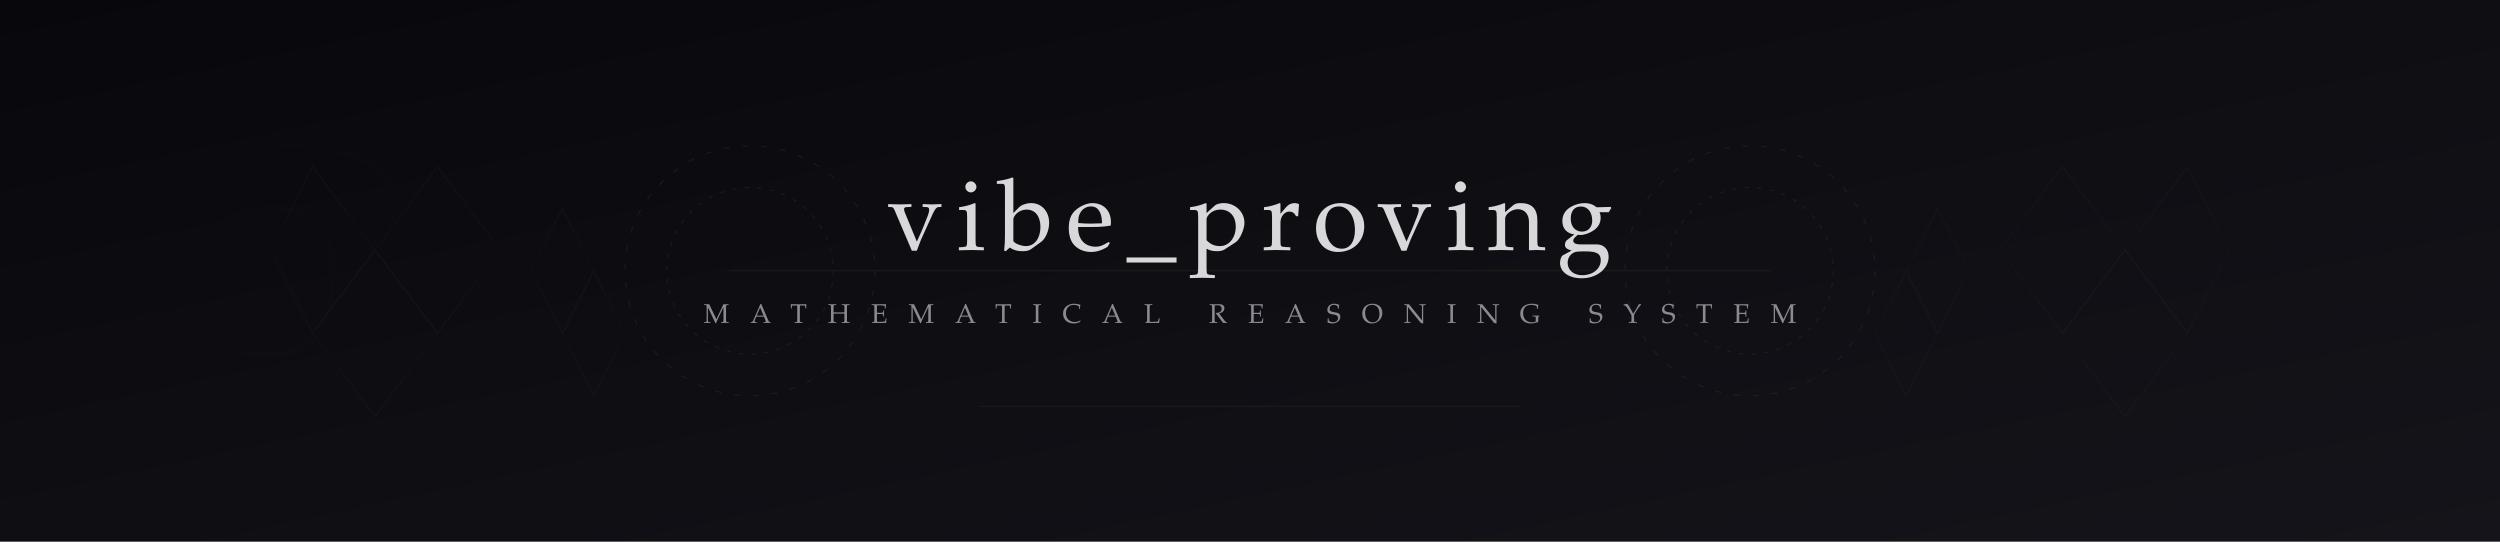
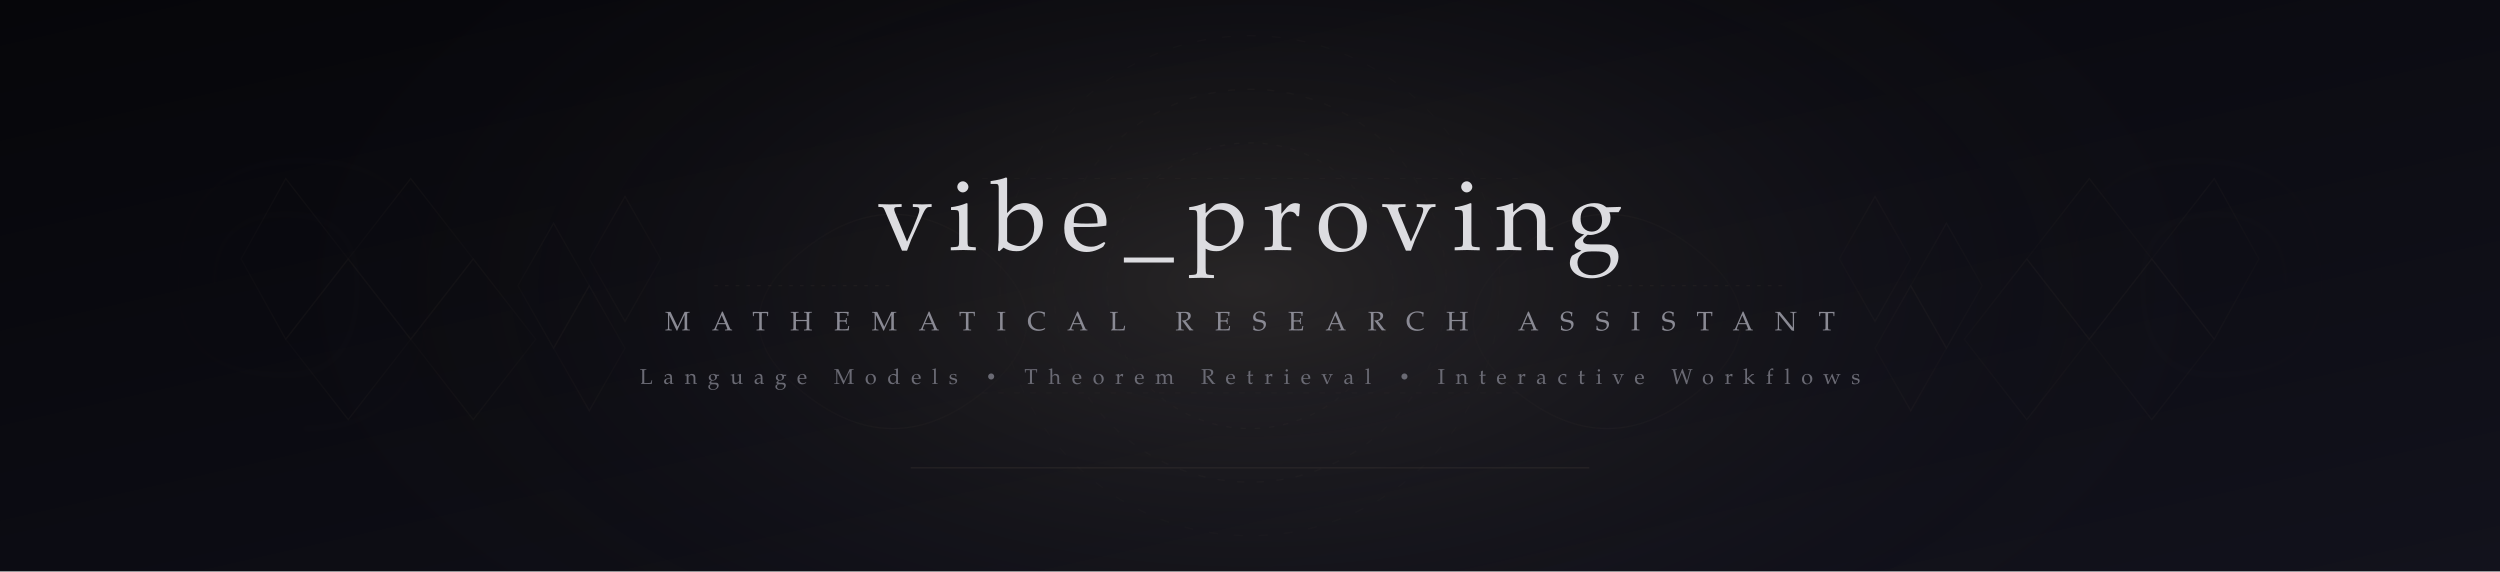
- <svg xmlns="http://www.w3.org/2000/svg" width="1200" height="260">
+ <svg xmlns="http://www.w3.org/2000/svg" width="1400" height="320">
  <defs>
    <linearGradient id="bg" x1="0%" y1="0%" x2="100%" y2="100%">
-       <stop offset="0%" style="stop-color:#08080c;stop-opacity:1" />
-       <stop offset="100%" style="stop-color:#14141a;stop-opacity:1" />
+       <stop offset="0%" style="stop-color:#06060a;stop-opacity:1" />
+       <stop offset="100%" style="stop-color:#12121c;stop-opacity:1" />
    </linearGradient>
    <linearGradient id="gold" x1="0%" y1="0%" x2="100%" y2="0%">
-       <stop offset="0%" style="stop-color:#8b7355;stop-opacity:0.3" />
-       <stop offset="50%" style="stop-color:#b8986f;stop-opacity:0.5" />
-       <stop offset="100%" style="stop-color:#8b7355;stop-opacity:0.3" />
+       <stop offset="0%" style="stop-color:#7a654d;stop-opacity:0.25" />
+       <stop offset="50%" style="stop-color:#a89070;stop-opacity:0.45" />
+       <stop offset="100%" style="stop-color:#7a654d;stop-opacity:0.25" />
    </linearGradient>
+     <radialGradient id="glow" cx="50%" cy="50%">
+       <stop offset="0%" style="stop-color:#c8b896;stop-opacity:0.15" />
+       <stop offset="100%" style="stop-color:#06060a;stop-opacity:0" />
+     </radialGradient>
    <filter id="blur">
-       <feGaussianBlur in="SourceGraphic" stdDeviation="1.2" />
+       <feGaussianBlur in="SourceGraphic" stdDeviation="1.5" />
    </filter>
  </defs>
-   <rect width="1200" height="260" fill="url(#bg)" />
-   <g opacity="0.08" stroke="url(#gold)" fill="none" stroke-width="0.6">
-     <path d="M 150,80 L 180,120 L 150,160 L 130,120 Z" />
-     <path d="M 180,120 L 210,160 L 180,200 L 150,160 Z" />
-     <path d="M 210,80 L 240,120 L 210,160 L 180,120 Z" />
-     <path d="M 270,100 L 285,130 L 270,160 L 255,130 Z" />
-     <path d="M 285,130 L 300,160 L 285,190 L 270,160 Z" />
-     <path d="M 1050,80 L 1020,120 L 1050,160 L 1070,120 Z" />
-     <path d="M 1020,120 L 990,160 L 1020,200 L 1050,160 Z" />
-     <path d="M 990,80 L 960,120 L 990,160 L 1020,120 Z" />
-     <path d="M 930,100 L 915,130 L 930,160 L 945,130 Z" />
-     <path d="M 915,130 L 900,160 L 915,190 L 930,160 Z" />
+   <rect width="1400" height="320" fill="url(#bg)" />
+   <ellipse cx="700" cy="160" rx="600" ry="300" fill="url(#glow)" />
+   <g opacity="0.10" stroke="url(#gold)" fill="none" stroke-width="0.7">
+     <path d="M 160,100 L 195,145 L 160,190 L 135,145 Z" />
+     <path d="M 195,145 L 230,190 L 195,235 L 160,190 Z" />
+     <path d="M 230,100 L 265,145 L 230,190 L 195,145 Z" />
+     <path d="M 265,145 L 300,190 L 265,235 L 230,190 Z" />
+     <path d="M 310,125 L 330,160 L 310,195 L 290,160 Z" />
+     <path d="M 330,160 L 350,195 L 330,230 L 310,195 Z" />
+     <path d="M 350,110 L 370,145 L 350,180 L 330,145 Z" />
+     <path d="M 450,140 Q 500,100 550,140 Q 600,180 550,220 Q 500,260 450,220 Q 400,180 450,140" />
+     <circle cx="700" cy="160" r="80" stroke-dasharray="3,5" />
+     <circle cx="700" cy="160" r="110" stroke-dasharray="4,7" />
+     <circle cx="700" cy="160" r="140" stroke-dasharray="5,9" opacity="0.6" />
+     <path d="M 850,140 Q 900,100 950,140 Q 1000,180 950,220 Q 900,260 850,220 Q 800,180 850,140" />
+     <path d="M 1240,100 L 1205,145 L 1240,190 L 1265,145 Z" />
+     <path d="M 1205,145 L 1170,190 L 1205,235 L 1240,190 Z" />
+     <path d="M 1170,100 L 1135,145 L 1170,190 L 1205,145 Z" />
+     <path d="M 1135,145 L 1100,190 L 1135,235 L 1170,190 Z" />
+     <path d="M 1090,125 L 1070,160 L 1090,195 L 1110,160 Z" />
+     <path d="M 1070,160 L 1050,195 L 1070,230 L 1090,195 Z" />
+     <path d="M 1050,110 L 1030,145 L 1050,180 L 1070,145 Z" />
  </g>
-   <g opacity="0.05" stroke="url(#gold)" fill="none" stroke-width="0.8">
-     <path d="M 100,130 Q 100,100 130,100 Q 160,100 160,130 Q 160,170 130,170 Q 80,170 80,130 Q 80,70 140,70 Q 200,70 200,130" filter="url(#blur)" />
+   <g opacity="0.06" stroke="url(#gold)" fill="none" stroke-width="1.0" filter="url(#blur)">
+     <path d="M 120,160 Q 120,120 160,120 Q 200,120 200,160 Q 200,210 160,210 Q 100,210 100,160 Q 100,90 170,90 Q 240,90 240,160 Q 240,240 170,240" />
+     <path d="M 1280,160 Q 1280,120 1240,120 Q 1200,120 1200,160 Q 1200,210 1240,210 Q 1300,210 1300,160 Q 1300,90 1230,90 Q 1160,90 1160,160" />
  </g>
-   <g opacity="0.12" stroke="#9a8869" fill="none" stroke-width="0.5">
-     <circle cx="360" cy="130" r="40" stroke-dasharray="2,4" />
-     <circle cx="360" cy="130" r="60" stroke-dasharray="3,6" />
-     <circle cx="840" cy="130" r="40" stroke-dasharray="2,4" />
-     <circle cx="840" cy="130" r="60" stroke-dasharray="3,6" />
+   <g opacity="0.08" stroke="#a89070" fill="none" stroke-width="0.5">
+     <line x1="400" y1="160" x2="500" y2="160" stroke-dasharray="2,4" />
+     <line x1="900" y1="160" x2="1000" y2="160" stroke-dasharray="2,4" />
+     <line x1="550" y1="100" x2="850" y2="100" stroke-dasharray="3,6" opacity="0.5" />
+     <line x1="550" y1="220" x2="850" y2="220" stroke-dasharray="3,6" opacity="0.5" />
  </g>
-   <line x1="350" y1="130" x2="850" y2="130" stroke="#8b7355" stroke-width="0.3" opacity="0.2" />
-   <text x="600" y="120" font-family="'Palatino Linotype', 'Palatino', 'Baskerville', 'Georgia', serif" font-size="48" font-weight="300" fill="#d8d8da" text-anchor="middle" letter-spacing="6">
+   <text x="700" y="140" font-family="'Palatino Linotype', 'Palatino', 'Baskerville', 'Georgia', serif" font-size="56" font-weight="300" fill="#dcdce0" text-anchor="middle" letter-spacing="8">
    vibe_proving
  </text>
-   <text x="600" y="155" font-family="'Palatino Linotype', 'Palatino', 'Baskerville', serif" font-size="13" font-weight="300" fill="#8a8a92" text-anchor="middle" letter-spacing="10">
-     MATHEMATICAL  REASONING  SYSTEM
+   <text x="700" y="185" font-family="'Palatino Linotype', 'Palatino', 'Baskerville', serif" font-size="15" font-weight="300" fill="#8a8a94" text-anchor="middle" letter-spacing="12">
+     MATHEMATICAL  RESEARCH  ASSISTANT
  </text>
-   <g opacity="0.15">
-     <line x1="450" y1="190" x2="750" y2="190" stroke="url(#gold)" stroke-width="0.6" />
-     <line x1="470" y1="195" x2="730" y2="195" stroke="#8b7355" stroke-width="0.4" />
+   <text x="700" y="215" font-family="'Palatino Linotype', 'Palatino', serif" font-size="12" font-weight="300" fill="#6a6a74" text-anchor="middle" letter-spacing="6">
+     Language Models • Theorem Retrieval • Interactive Workflows
+   </text>
+   <g opacity="0.18">
+     <line x1="480" y1="255" x2="920" y2="255" stroke="url(#gold)" stroke-width="0.8" />
+     <line x1="510" y1="262" x2="890" y2="262" stroke="#8a7a66" stroke-width="0.5" />
  </g>
</svg>
